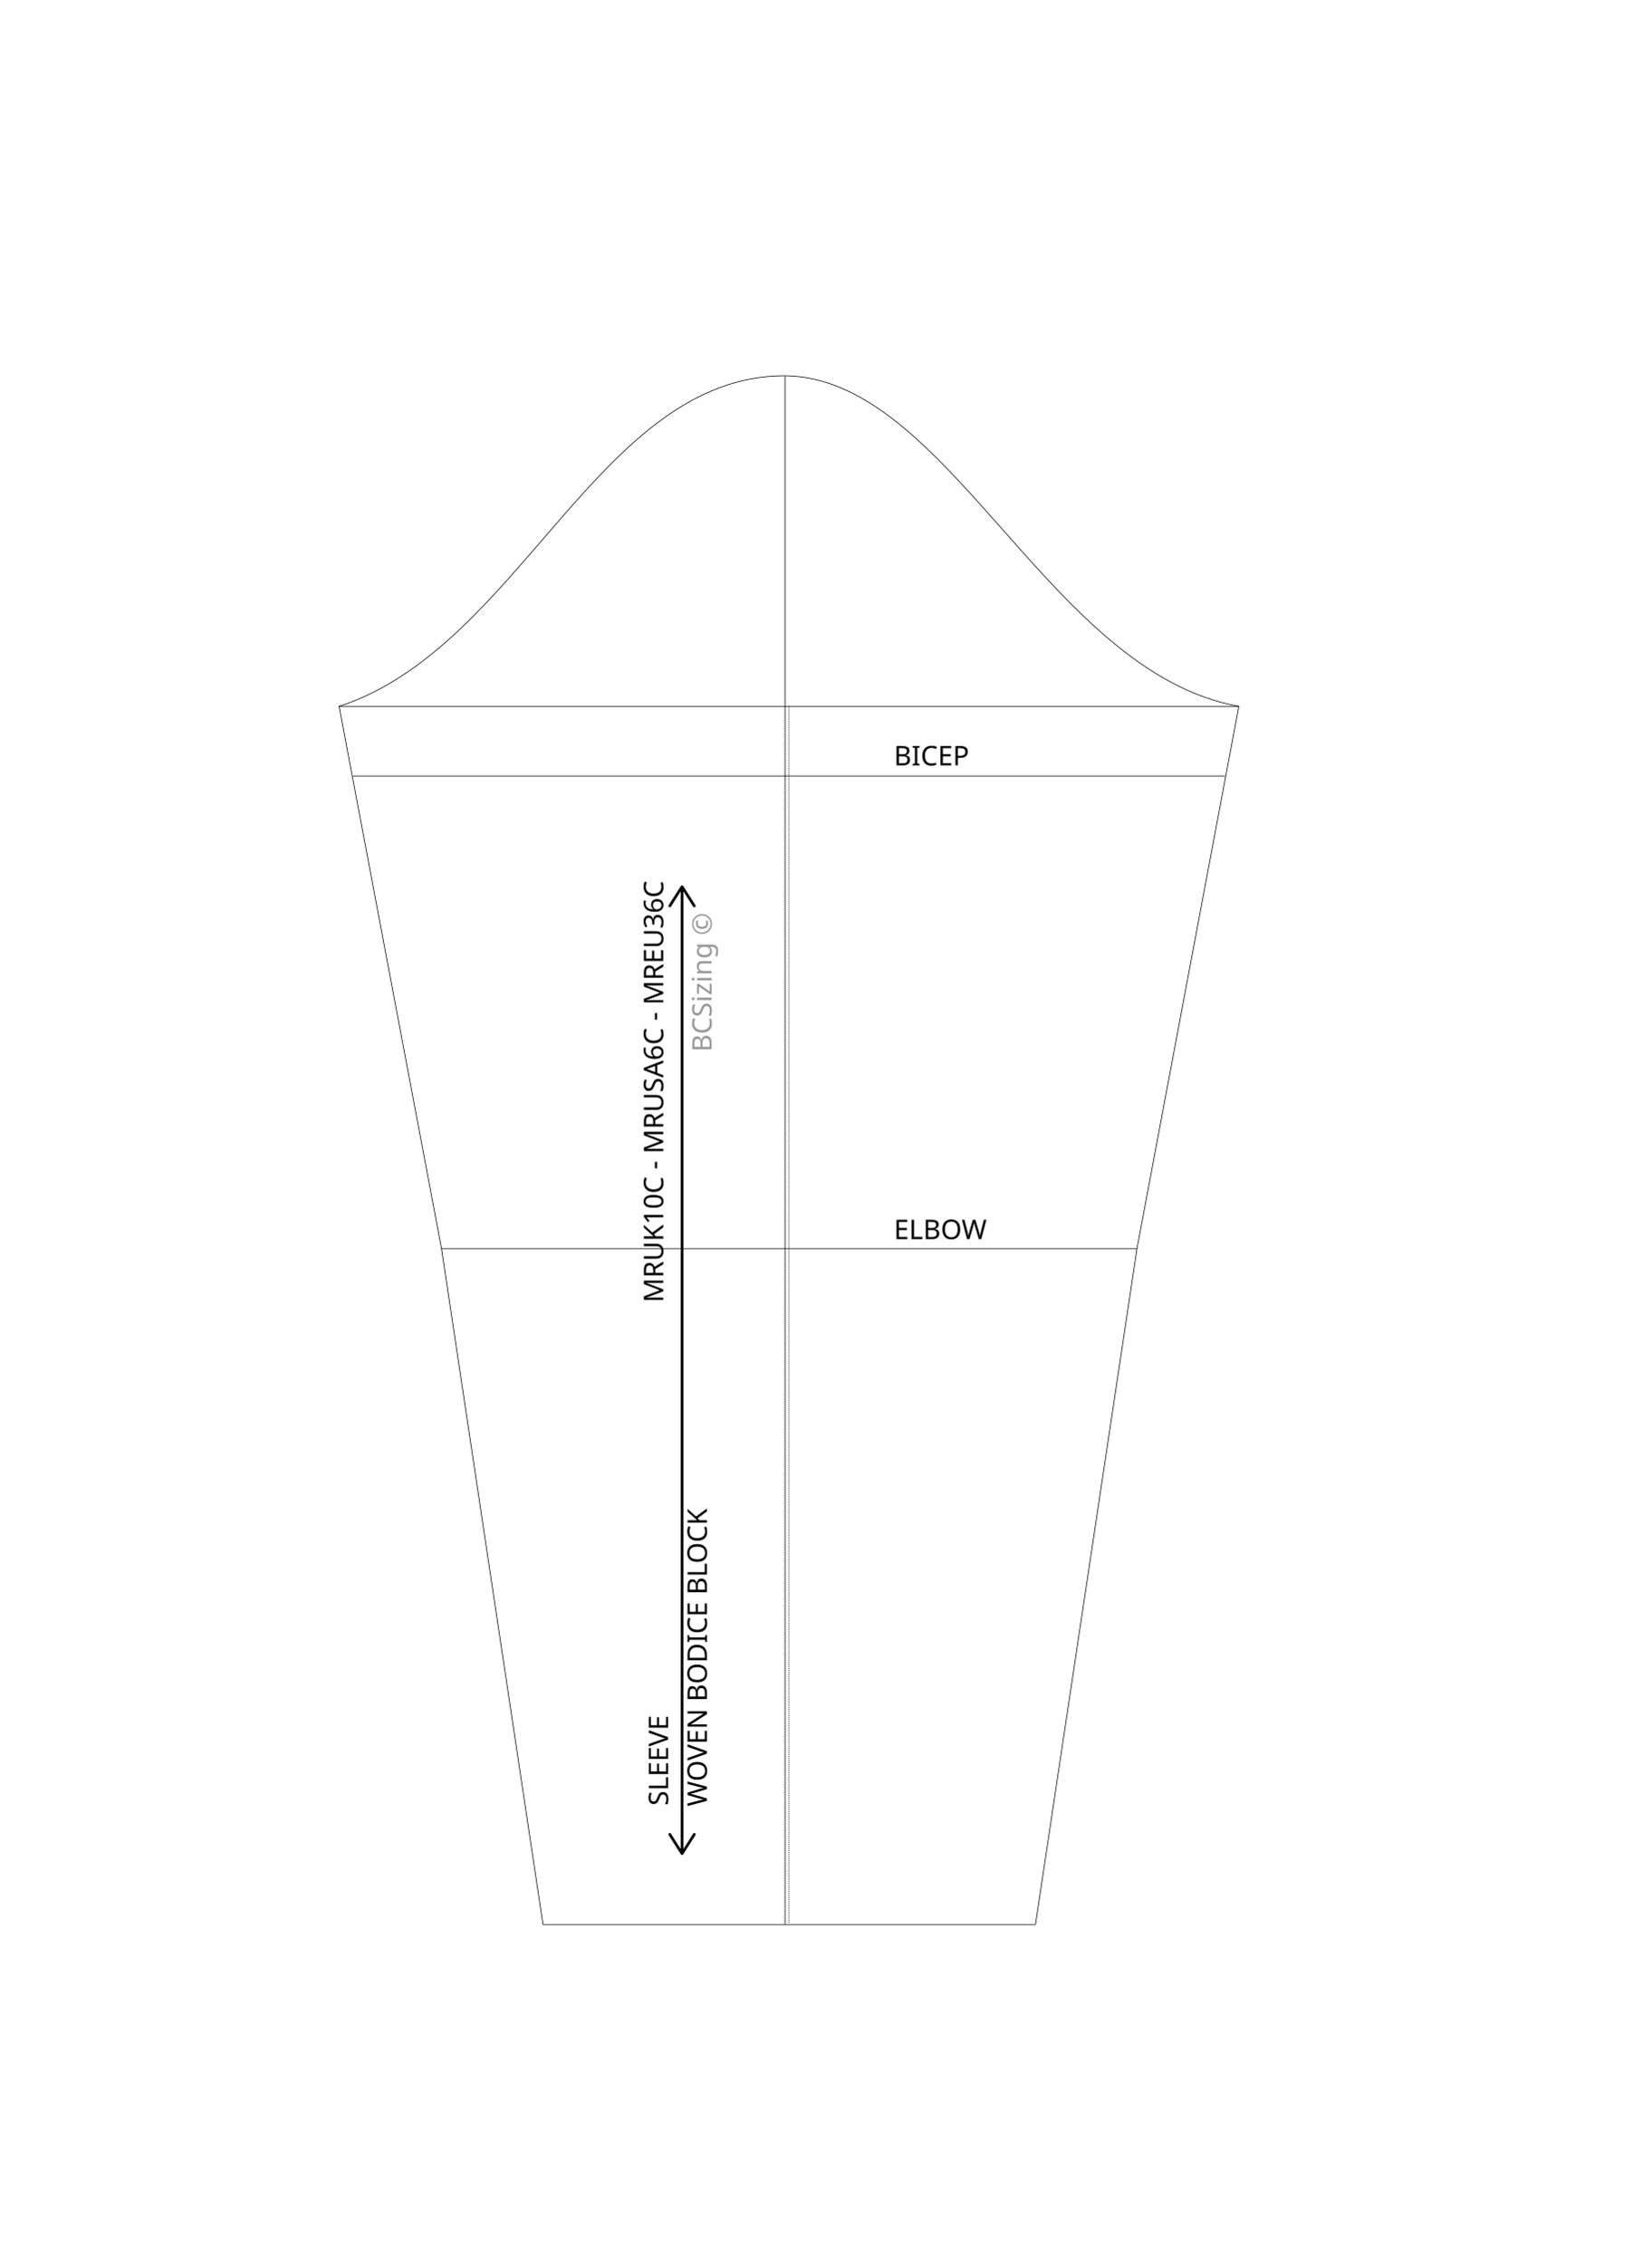
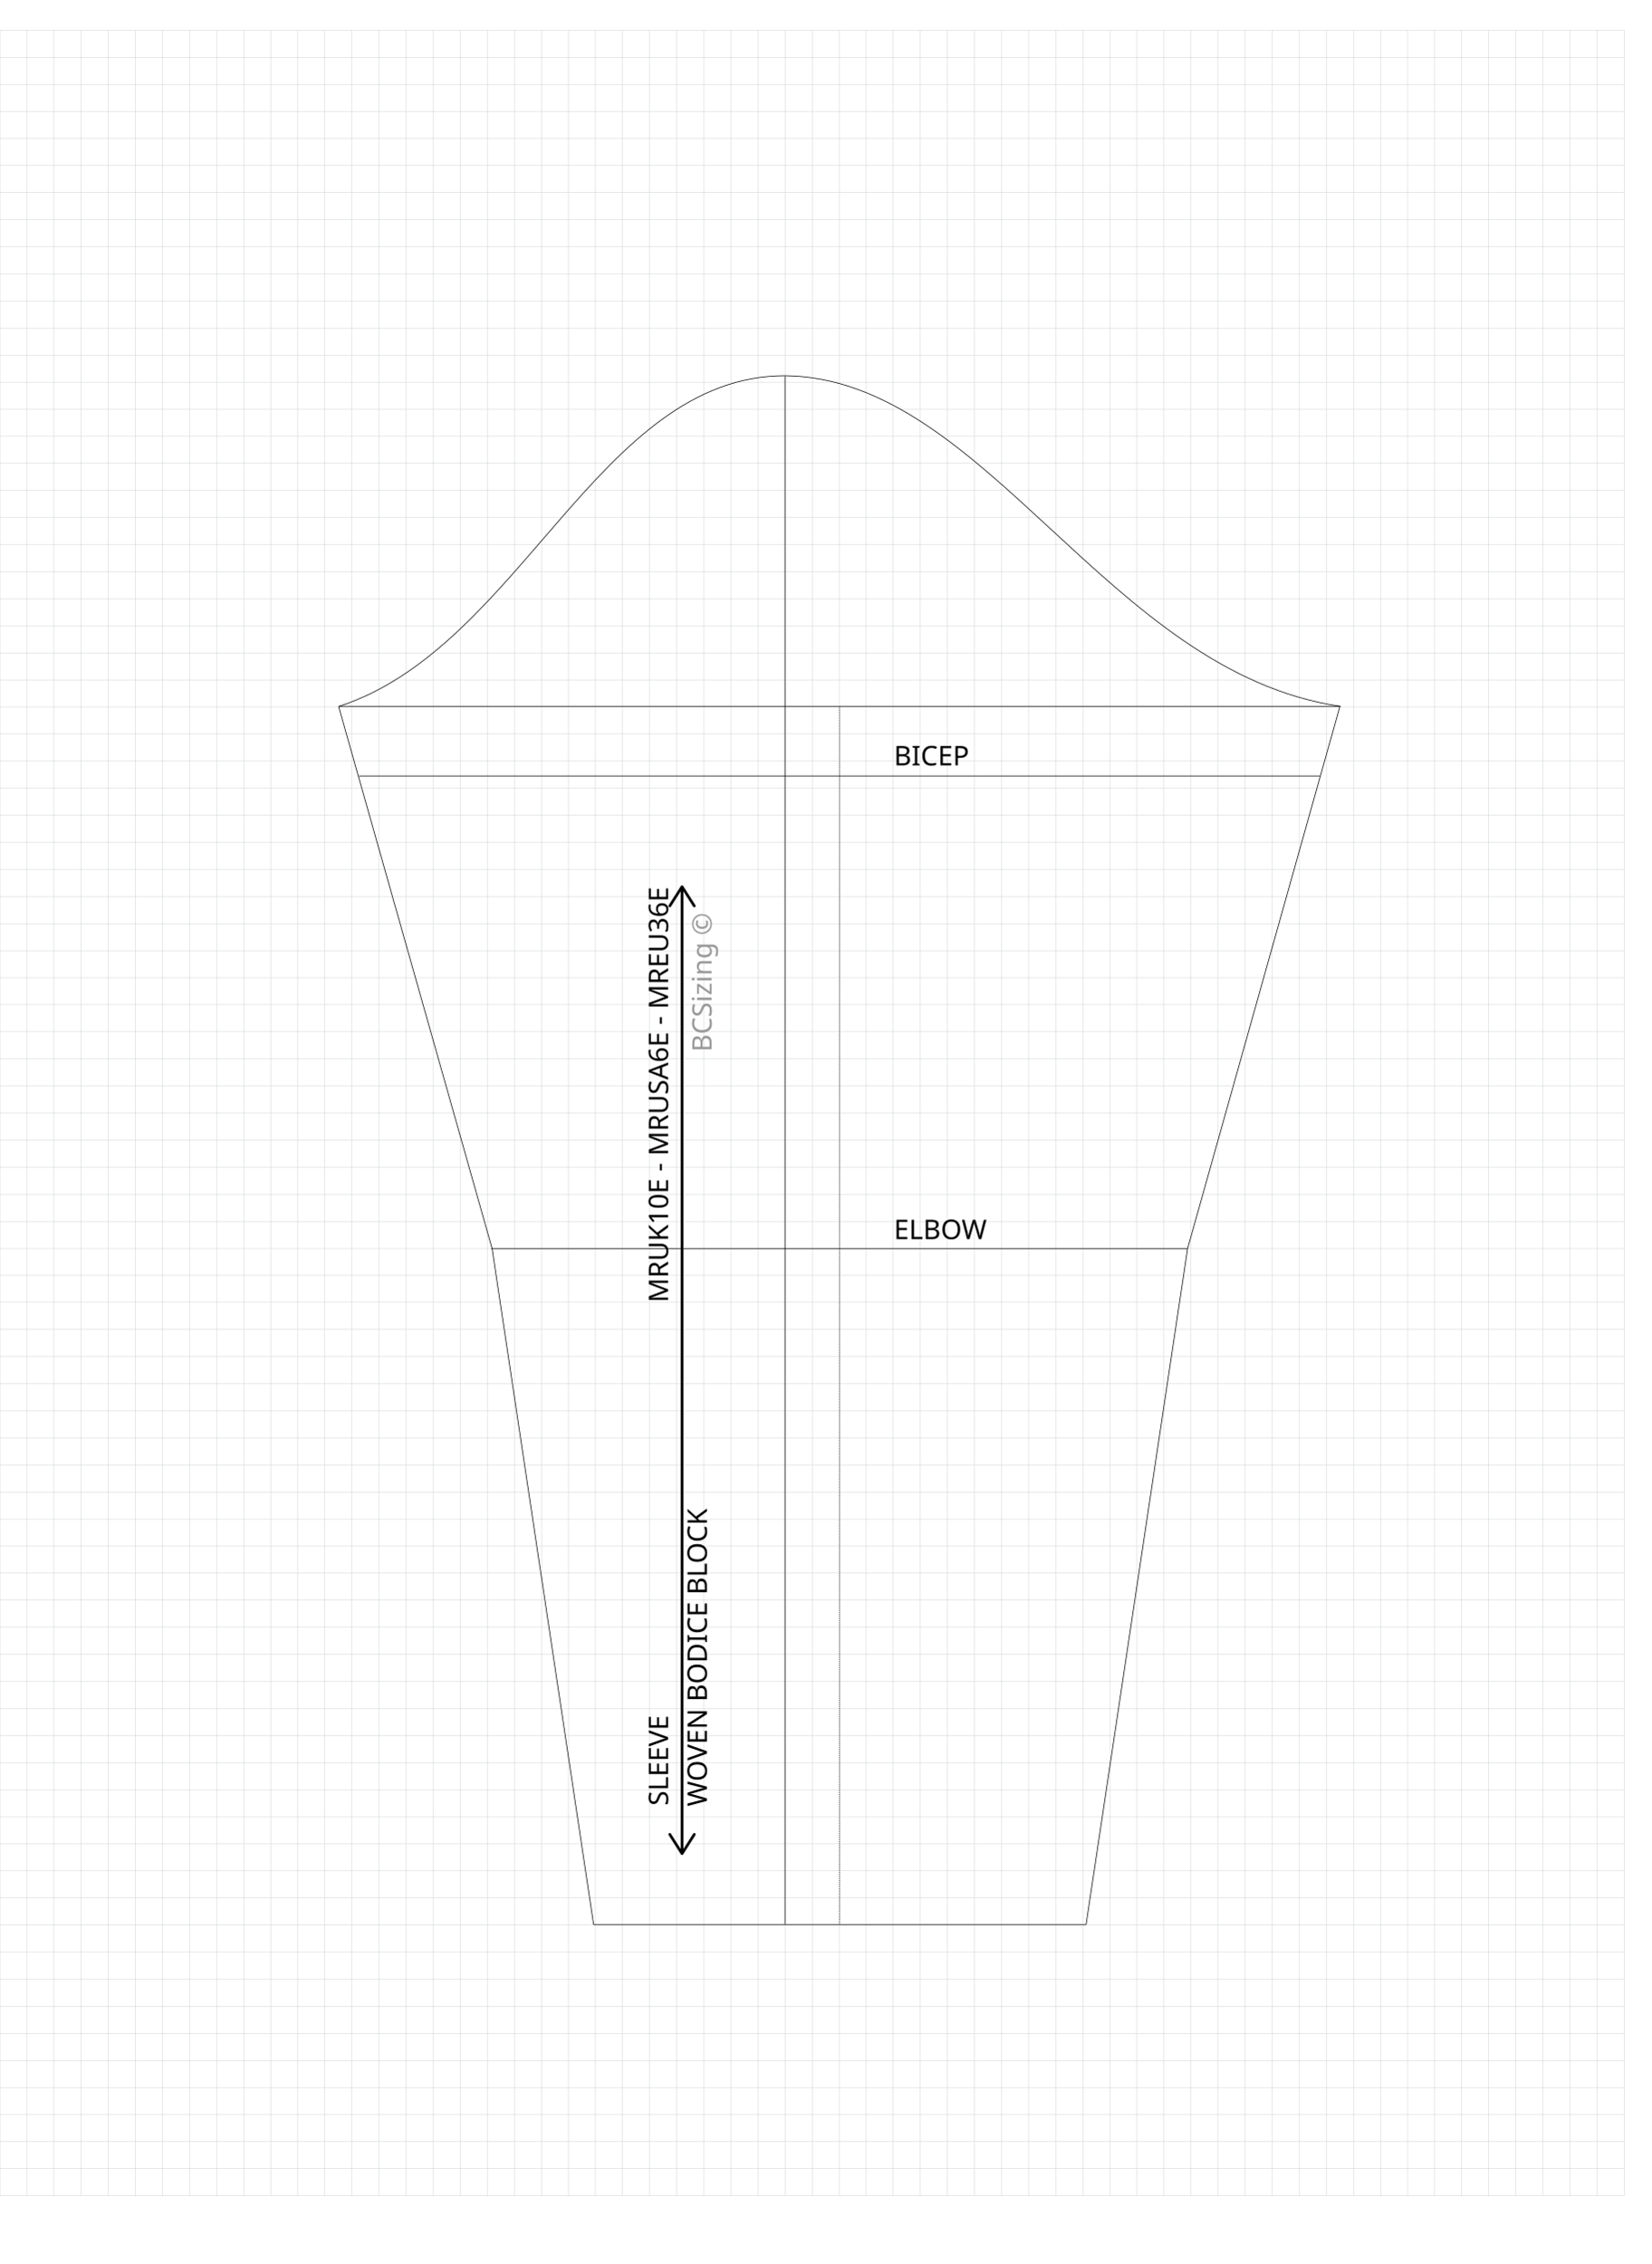
<svg xmlns="http://www.w3.org/2000/svg" version="1.1" id="Layer_1" x="0px" y="0px" width="1729.13px" height="2369.76px" viewBox="0 0 1729.13 2369.76" enable-background="new 0 0 1729.13 2369.76" xml:space="preserve">
  <g>
-     <line fill="none" stroke="#000000" stroke-width="0.709" stroke-miterlimit="10" x1="822" y1="2014.928" x2="822" y2="393.792" />
-     <line fill="none" stroke="#000000" stroke-width="0.709" stroke-miterlimit="10" x1="355.025" y1="739.591" x2="1297.339" y2="739.591" />
-     <line fill="none" stroke="#000000" stroke-width="0.709" stroke-miterlimit="10" x1="462.275" y1="1307.375" x2="1190.665" y2="1307.375" />
-     <line fill="none" stroke="#000000" stroke-width="0.709" stroke-miterlimit="10" x1="369.401" y1="812.515" x2="1282.904" y2="812.515" />
-     <line fill="none" stroke="#000000" stroke-width="0.709" stroke-miterlimit="10" x1="568.601" y1="2015.347" x2="1084.339" y2="2015.347" />
+     <rect x="0.004" y="144.999" fill="none" stroke="#D1D3D4" stroke-width="0.283" stroke-miterlimit="10" width="1700.789" height="28.347" />
+     <rect x="0.004" y="31.612" fill="none" stroke="#D1D3D4" stroke-width="0.283" stroke-miterlimit="10" width="1700.789" height="28.347" />
+     <rect x="0.004" y="59.958" fill="none" stroke="#D1D3D4" stroke-width="0.283" stroke-miterlimit="10" width="1700.789" height="28.347" />
+     <rect x="0.004" y="88.305" fill="none" stroke="#D1D3D4" stroke-width="0.283" stroke-miterlimit="10" width="1700.789" height="28.347" />
+     <rect x="0.004" y="116.652" fill="none" stroke="#D1D3D4" stroke-width="0.283" stroke-miterlimit="10" width="1700.789" height="28.347" />
+     <rect x="0.004" y="286.731" fill="none" stroke="#D1D3D4" stroke-width="0.283" stroke-miterlimit="10" width="1700.789" height="28.347" />
+     <rect x="0.004" y="173.345" fill="none" stroke="#D1D3D4" stroke-width="0.283" stroke-miterlimit="10" width="1700.789" height="28.347" />
+     <rect x="0.004" y="201.691" fill="none" stroke="#D1D3D4" stroke-width="0.283" stroke-miterlimit="10" width="1700.789" height="28.347" />
+     <rect x="0.004" y="230.038" fill="none" stroke="#D1D3D4" stroke-width="0.283" stroke-miterlimit="10" width="1700.789" height="28.347" />
+     <rect x="0.004" y="258.385" fill="none" stroke="#D1D3D4" stroke-width="0.283" stroke-miterlimit="10" width="1700.789" height="28.347" />
+     <rect x="0.004" y="428.465" fill="none" stroke="#D1D3D4" stroke-width="0.283" stroke-miterlimit="10" width="1700.789" height="28.347" />
+     <rect x="0.004" y="315.078" fill="none" stroke="#D1D3D4" stroke-width="0.283" stroke-miterlimit="10" width="1700.789" height="28.347" />
+     <rect x="0.004" y="343.425" fill="none" stroke="#D1D3D4" stroke-width="0.283" stroke-miterlimit="10" width="1700.789" height="28.347" />
+     <rect x="0.004" y="371.771" fill="none" stroke="#D1D3D4" stroke-width="0.283" stroke-miterlimit="10" width="1700.789" height="28.347" />
+     <rect x="0.004" y="400.118" fill="none" stroke="#D1D3D4" stroke-width="0.283" stroke-miterlimit="10" width="1700.789" height="28.347" />
+     <rect x="0.004" y="570.198" fill="none" stroke="#D1D3D4" stroke-width="0.283" stroke-miterlimit="10" width="1700.789" height="28.347" />
+     <rect x="0.004" y="456.812" fill="none" stroke="#D1D3D4" stroke-width="0.283" stroke-miterlimit="10" width="1700.789" height="28.347" />
+     <rect x="0.004" y="485.158" fill="none" stroke="#D1D3D4" stroke-width="0.283" stroke-miterlimit="10" width="1700.789" height="28.347" />
+     <rect x="0.004" y="513.505" fill="none" stroke="#D1D3D4" stroke-width="0.283" stroke-miterlimit="10" width="1700.789" height="28.347" />
+     <rect x="0.004" y="541.852" fill="none" stroke="#D1D3D4" stroke-width="0.283" stroke-miterlimit="10" width="1700.789" height="28.347" />
+     <rect x="0.004" y="711.932" fill="none" stroke="#D1D3D4" stroke-width="0.283" stroke-miterlimit="10" width="1700.789" height="28.347" />
+     <rect x="0.004" y="598.545" fill="none" stroke="#D1D3D4" stroke-width="0.283" stroke-miterlimit="10" width="1700.789" height="28.347" />
+     <rect x="0.004" y="626.892" fill="none" stroke="#D1D3D4" stroke-width="0.283" stroke-miterlimit="10" width="1700.789" height="28.347" />
+     <rect x="0.004" y="655.238" fill="none" stroke="#D1D3D4" stroke-width="0.283" stroke-miterlimit="10" width="1700.789" height="28.347" />
+     <rect x="0.004" y="683.585" fill="none" stroke="#D1D3D4" stroke-width="0.283" stroke-miterlimit="10" width="1700.789" height="28.347" />
+     <rect x="0.004" y="853.665" fill="none" stroke="#D1D3D4" stroke-width="0.283" stroke-miterlimit="10" width="1700.789" height="28.347" />
+     <rect x="0.004" y="740.278" fill="none" stroke="#D1D3D4" stroke-width="0.283" stroke-miterlimit="10" width="1700.789" height="28.347" />
+     <rect x="0.004" y="768.625" fill="none" stroke="#D1D3D4" stroke-width="0.283" stroke-miterlimit="10" width="1700.789" height="28.347" />
+     <rect x="0.004" y="796.972" fill="none" stroke="#D1D3D4" stroke-width="0.283" stroke-miterlimit="10" width="1700.789" height="28.347" />
+     <rect x="0.004" y="825.318" fill="none" stroke="#D1D3D4" stroke-width="0.283" stroke-miterlimit="10" width="1700.789" height="28.347" />
+     <rect x="0.004" y="995.398" fill="none" stroke="#D1D3D4" stroke-width="0.283" stroke-miterlimit="10" width="1700.789" height="28.347" />
+     <rect x="0.004" y="882.012" fill="none" stroke="#D1D3D4" stroke-width="0.283" stroke-miterlimit="10" width="1700.789" height="28.347" />
+     <rect x="0.004" y="910.358" fill="none" stroke="#D1D3D4" stroke-width="0.283" stroke-miterlimit="10" width="1700.789" height="28.347" />
+     <rect x="0.004" y="938.705" fill="none" stroke="#D1D3D4" stroke-width="0.283" stroke-miterlimit="10" width="1700.789" height="28.347" />
+     <rect x="0.004" y="967.052" fill="none" stroke="#D1D3D4" stroke-width="0.283" stroke-miterlimit="10" width="1700.789" height="28.347" />
+     <rect x="0.004" y="1137.132" fill="none" stroke="#D1D3D4" stroke-width="0.283" stroke-miterlimit="10" width="1700.789" height="28.347" />
+     <rect x="0.004" y="1023.745" fill="none" stroke="#D1D3D4" stroke-width="0.283" stroke-miterlimit="10" width="1700.789" height="28.347" />
+     <rect x="0.004" y="1052.092" fill="none" stroke="#D1D3D4" stroke-width="0.283" stroke-miterlimit="10" width="1700.789" height="28.347" />
+     <rect x="0.004" y="1080.438" fill="none" stroke="#D1D3D4" stroke-width="0.283" stroke-miterlimit="10" width="1700.789" height="28.347" />
+     <rect x="0.004" y="1108.785" fill="none" stroke="#D1D3D4" stroke-width="0.283" stroke-miterlimit="10" width="1700.789" height="28.347" />
+     <rect x="0.004" y="1278.859" fill="none" stroke="#D1D3D4" stroke-width="0.283" stroke-miterlimit="10" width="1700.789" height="28.346" />
+     <rect x="0.004" y="1165.472" fill="none" stroke="#D1D3D4" stroke-width="0.283" stroke-miterlimit="10" width="1700.789" height="28.346" />
+     <rect x="0.004" y="1193.817" fill="none" stroke="#D1D3D4" stroke-width="0.283" stroke-miterlimit="10" width="1700.789" height="28.349" />
+     <rect x="0.004" y="1222.166" fill="none" stroke="#D1D3D4" stroke-width="0.283" stroke-miterlimit="10" width="1700.789" height="28.346" />
+     <rect x="0.004" y="1250.512" fill="none" stroke="#D1D3D4" stroke-width="0.283" stroke-miterlimit="10" width="1700.789" height="28.348" />
+     <rect x="0.004" y="1420.592" fill="none" stroke="#D1D3D4" stroke-width="0.283" stroke-miterlimit="10" width="1700.789" height="28.346" />
+     <rect x="0.004" y="1307.205" fill="none" stroke="#D1D3D4" stroke-width="0.283" stroke-miterlimit="10" width="1700.789" height="28.346" />
+     <rect x="0.004" y="1335.551" fill="none" stroke="#D1D3D4" stroke-width="0.283" stroke-miterlimit="10" width="1700.789" height="28.348" />
+     <rect x="0.004" y="1363.898" fill="none" stroke="#D1D3D4" stroke-width="0.283" stroke-miterlimit="10" width="1700.789" height="28.346" />
+     <rect x="0.004" y="1392.244" fill="none" stroke="#D1D3D4" stroke-width="0.283" stroke-miterlimit="10" width="1700.789" height="28.348" />
+     <rect x="0.004" y="1562.326" fill="none" stroke="#D1D3D4" stroke-width="0.283" stroke-miterlimit="10" width="1700.789" height="28.346" />
+     <rect x="0.004" y="1448.939" fill="none" stroke="#D1D3D4" stroke-width="0.283" stroke-miterlimit="10" width="1700.789" height="28.346" />
+     <rect x="0.004" y="1477.285" fill="none" stroke="#D1D3D4" stroke-width="0.283" stroke-miterlimit="10" width="1700.789" height="28.348" />
+     <rect x="0.004" y="1505.633" fill="none" stroke="#D1D3D4" stroke-width="0.283" stroke-miterlimit="10" width="1700.789" height="28.346" />
+     <rect x="0.004" y="1533.979" fill="none" stroke="#D1D3D4" stroke-width="0.283" stroke-miterlimit="10" width="1700.789" height="28.348" />
+     <rect x="0.003" y="1704.059" fill="none" stroke="#D1D3D4" stroke-width="0.283" stroke-miterlimit="10" width="1700.79" height="28.346" />
+     <rect x="0.004" y="1590.672" fill="none" stroke="#D1D3D4" stroke-width="0.283" stroke-miterlimit="10" width="1700.789" height="28.346" />
+     <rect x="0.004" y="1619.018" fill="none" stroke="#D1D3D4" stroke-width="0.283" stroke-miterlimit="10" width="1700.789" height="28.348" />
+     <rect x="0.004" y="1647.365" fill="none" stroke="#D1D3D4" stroke-width="0.283" stroke-miterlimit="10" width="1700.789" height="28.346" />
+     <rect x="0.004" y="1675.711" fill="none" stroke="#D1D3D4" stroke-width="0.283" stroke-miterlimit="10" width="1700.789" height="28.348" />
+     <rect x="0.004" y="1845.791" fill="none" stroke="#D1D3D4" stroke-width="0.283" stroke-miterlimit="10" width="1700.789" height="28.346" />
+     <rect x="0.004" y="1732.404" fill="none" stroke="#D1D3D4" stroke-width="0.283" stroke-miterlimit="10" width="1700.789" height="28.346" />
+     <rect x="0.004" y="1760.75" fill="none" stroke="#D1D3D4" stroke-width="0.283" stroke-miterlimit="10" width="1700.789" height="28.348" />
+     <rect x="0.004" y="1789.098" fill="none" stroke="#D1D3D4" stroke-width="0.283" stroke-miterlimit="10" width="1700.789" height="28.346" />
+     <rect x="0.004" y="1817.443" fill="none" stroke="#D1D3D4" stroke-width="0.283" stroke-miterlimit="10" width="1700.789" height="28.348" />
+     <rect x="0.004" y="1987.523" fill="none" stroke="#D1D3D4" stroke-width="0.283" stroke-miterlimit="10" width="1700.789" height="28.346" />
+     <rect x="0.004" y="1874.137" fill="none" stroke="#D1D3D4" stroke-width="0.283" stroke-miterlimit="10" width="1700.789" height="28.346" />
+     <rect x="0.004" y="1902.482" fill="none" stroke="#D1D3D4" stroke-width="0.283" stroke-miterlimit="10" width="1700.789" height="28.348" />
+     <rect x="0.004" y="1930.83" fill="none" stroke="#D1D3D4" stroke-width="0.283" stroke-miterlimit="10" width="1700.789" height="28.346" />
+     <rect x="0.004" y="1959.176" fill="none" stroke="#D1D3D4" stroke-width="0.283" stroke-miterlimit="10" width="1700.789" height="28.348" />
+     <rect x="0.004" y="2129.256" fill="none" stroke="#D1D3D4" stroke-width="0.283" stroke-miterlimit="10" width="1700.789" height="28.346" />
+     <rect x="0.004" y="2015.869" fill="none" stroke="#D1D3D4" stroke-width="0.283" stroke-miterlimit="10" width="1700.789" height="28.346" />
+     <rect x="0.004" y="2044.215" fill="none" stroke="#D1D3D4" stroke-width="0.283" stroke-miterlimit="10" width="1700.789" height="28.348" />
+     <rect x="0.004" y="2072.562" fill="none" stroke="#D1D3D4" stroke-width="0.283" stroke-miterlimit="10" width="1700.789" height="28.346" />
+     <rect x="0.004" y="2100.908" fill="none" stroke="#D1D3D4" stroke-width="0.283" stroke-miterlimit="10" width="1700.789" height="28.348" />
+     <rect x="0.004" y="2270.988" fill="none" stroke="#D1D3D4" stroke-width="0.283" stroke-miterlimit="10" width="1700.789" height="28.346" />
+     <rect x="0.004" y="2157.602" fill="none" stroke="#D1D3D4" stroke-width="0.283" stroke-miterlimit="10" width="1700.789" height="28.346" />
+     <rect x="0.004" y="2185.947" fill="none" stroke="#D1D3D4" stroke-width="0.283" stroke-miterlimit="10" width="1700.789" height="28.348" />
+     <rect x="0.004" y="2214.295" fill="none" stroke="#D1D3D4" stroke-width="0.283" stroke-miterlimit="10" width="1700.789" height="28.346" />
+     <rect x="0.004" y="2242.641" fill="none" stroke="#D1D3D4" stroke-width="0.283" stroke-miterlimit="10" width="1700.789" height="28.348" />
+     <rect x="113.39" y="31.617" fill="none" stroke="#D1D3D4" stroke-width="0.283" stroke-miterlimit="10" width="28.347" height="2267.717" />
+     <rect x="0.003" y="31.616" fill="none" stroke="#D1D3D4" stroke-width="0.283" stroke-miterlimit="10" width="28.347" height="2267.716" />
+     <rect x="28.35" y="31.617" fill="none" stroke="#D1D3D4" stroke-width="0.283" stroke-miterlimit="10" width="28.347" height="2267.717" />
+     <rect x="56.697" y="31.617" fill="none" stroke="#D1D3D4" stroke-width="0.283" stroke-miterlimit="10" width="28.347" height="2267.717" />
+     <rect x="85.043" y="31.617" fill="none" stroke="#D1D3D4" stroke-width="0.283" stroke-miterlimit="10" width="28.347" height="2267.717" />
+     <rect x="255.124" y="31.617" fill="none" stroke="#D1D3D4" stroke-width="0.283" stroke-miterlimit="10" width="28.346" height="2267.717" />
+     <rect x="141.737" y="31.617" fill="none" stroke="#D1D3D4" stroke-width="0.283" stroke-miterlimit="10" width="28.346" height="2267.717" />
+     <rect x="170.083" y="31.617" fill="none" stroke="#D1D3D4" stroke-width="0.283" stroke-miterlimit="10" width="28.348" height="2267.717" />
+     <rect x="198.43" y="31.617" fill="none" stroke="#D1D3D4" stroke-width="0.283" stroke-miterlimit="10" width="28.346" height="2267.717" />
+     <rect x="226.776" y="31.617" fill="none" stroke="#D1D3D4" stroke-width="0.283" stroke-miterlimit="10" width="28.348" height="2267.717" />
+     <rect x="396.856" y="31.617" fill="none" stroke="#D1D3D4" stroke-width="0.283" stroke-miterlimit="10" width="28.348" height="2267.717" />
+     <rect x="283.469" y="31.617" fill="none" stroke="#D1D3D4" stroke-width="0.283" stroke-miterlimit="10" width="28.348" height="2267.717" />
+     <rect x="311.817" y="31.617" fill="none" stroke="#D1D3D4" stroke-width="0.283" stroke-miterlimit="10" width="28.346" height="2267.717" />
+     <rect x="340.163" y="31.617" fill="none" stroke="#D1D3D4" stroke-width="0.283" stroke-miterlimit="10" width="28.348" height="2267.717" />
+     <rect x="368.51" y="31.617" fill="none" stroke="#D1D3D4" stroke-width="0.283" stroke-miterlimit="10" width="28.346" height="2267.717" />
+     <rect x="538.59" y="31.617" fill="none" stroke="#D1D3D4" stroke-width="0.283" stroke-miterlimit="10" width="28.346" height="2267.717" />
+     <rect x="425.204" y="31.617" fill="none" stroke="#D1D3D4" stroke-width="0.283" stroke-miterlimit="10" width="28.346" height="2267.717" />
+     <rect x="453.549" y="31.617" fill="none" stroke="#D1D3D4" stroke-width="0.283" stroke-miterlimit="10" width="28.348" height="2267.717" />
+     <rect x="481.897" y="31.617" fill="none" stroke="#D1D3D4" stroke-width="0.283" stroke-miterlimit="10" width="28.346" height="2267.717" />
+     <rect x="510.243" y="31.617" fill="none" stroke="#D1D3D4" stroke-width="0.283" stroke-miterlimit="10" width="28.348" height="2267.717" />
+     <rect x="680.323" y="31.617" fill="none" stroke="#D1D3D4" stroke-width="0.283" stroke-miterlimit="10" width="28.348" height="2267.717" />
+     <rect x="566.936" y="31.617" fill="none" stroke="#D1D3D4" stroke-width="0.283" stroke-miterlimit="10" width="28.348" height="2267.717" />
+     <rect x="595.284" y="31.617" fill="none" stroke="#D1D3D4" stroke-width="0.283" stroke-miterlimit="10" width="28.346" height="2267.717" />
+     <rect x="623.629" y="31.617" fill="none" stroke="#D1D3D4" stroke-width="0.283" stroke-miterlimit="10" width="28.348" height="2267.717" />
+     <rect x="651.977" y="31.617" fill="none" stroke="#D1D3D4" stroke-width="0.283" stroke-miterlimit="10" width="28.346" height="2267.717" />
+     <rect x="822.057" y="31.617" fill="none" stroke="#D1D3D4" stroke-width="0.283" stroke-miterlimit="10" width="28.346" height="2267.717" />
+     <rect x="708.67" y="31.617" fill="none" stroke="#D1D3D4" stroke-width="0.283" stroke-miterlimit="10" width="28.346" height="2267.717" />
+     <rect x="737.016" y="31.617" fill="none" stroke="#D1D3D4" stroke-width="0.283" stroke-miterlimit="10" width="28.348" height="2267.717" />
+     <rect x="765.364" y="31.617" fill="none" stroke="#D1D3D4" stroke-width="0.283" stroke-miterlimit="10" width="28.346" height="2267.717" />
+     <rect x="793.709" y="31.617" fill="none" stroke="#D1D3D4" stroke-width="0.283" stroke-miterlimit="10" width="28.348" height="2267.717" />
+     <rect x="963.789" y="31.617" fill="none" stroke="#D1D3D4" stroke-width="0.283" stroke-miterlimit="10" width="28.348" height="2267.717" />
+     <rect x="850.403" y="31.617" fill="none" stroke="#D1D3D4" stroke-width="0.283" stroke-miterlimit="10" width="28.347" height="2267.717" />
+     <rect x="878.75" y="31.617" fill="none" stroke="#D1D3D4" stroke-width="0.283" stroke-miterlimit="10" width="28.346" height="2267.717" />
+     <rect x="907.096" y="31.617" fill="none" stroke="#D1D3D4" stroke-width="0.283" stroke-miterlimit="10" width="28.348" height="2267.717" />
+     <rect x="935.443" y="31.617" fill="none" stroke="#D1D3D4" stroke-width="0.283" stroke-miterlimit="10" width="28.346" height="2267.717" />
+     <rect x="1105.523" y="31.617" fill="none" stroke="#D1D3D4" stroke-width="0.283" stroke-miterlimit="10" width="28.346" height="2267.717" />
+     <rect x="992.137" y="31.617" fill="none" stroke="#D1D3D4" stroke-width="0.283" stroke-miterlimit="10" width="28.346" height="2267.717" />
+     <rect x="1020.482" y="31.617" fill="none" stroke="#D1D3D4" stroke-width="0.283" stroke-miterlimit="10" width="28.348" height="2267.717" />
+     <rect x="1048.83" y="31.617" fill="none" stroke="#D1D3D4" stroke-width="0.283" stroke-miterlimit="10" width="28.346" height="2267.717" />
+     <rect x="1077.176" y="31.617" fill="none" stroke="#D1D3D4" stroke-width="0.283" stroke-miterlimit="10" width="28.348" height="2267.717" />
+     <rect x="1247.25" y="31.617" fill="none" stroke="#D1D3D4" stroke-width="0.283" stroke-miterlimit="10" width="28.346" height="2267.717" />
+     <rect x="1133.863" y="31.617" fill="none" stroke="#D1D3D4" stroke-width="0.283" stroke-miterlimit="10" width="28.346" height="2267.717" />
+     <rect x="1162.209" y="31.617" fill="none" stroke="#D1D3D4" stroke-width="0.283" stroke-miterlimit="10" width="28.348" height="2267.717" />
+     <rect x="1190.557" y="31.617" fill="none" stroke="#D1D3D4" stroke-width="0.283" stroke-miterlimit="10" width="28.346" height="2267.717" />
+     <rect x="1218.902" y="31.617" fill="none" stroke="#D1D3D4" stroke-width="0.283" stroke-miterlimit="10" width="28.348" height="2267.717" />
+     <rect x="1388.982" y="31.617" fill="none" stroke="#D1D3D4" stroke-width="0.283" stroke-miterlimit="10" width="28.346" height="2267.717" />
+     <rect x="1275.596" y="31.617" fill="none" stroke="#D1D3D4" stroke-width="0.283" stroke-miterlimit="10" width="28.346" height="2267.717" />
+     <rect x="1303.941" y="31.617" fill="none" stroke="#D1D3D4" stroke-width="0.283" stroke-miterlimit="10" width="28.348" height="2267.717" />
+     <rect x="1332.289" y="31.617" fill="none" stroke="#D1D3D4" stroke-width="0.283" stroke-miterlimit="10" width="28.346" height="2267.717" />
+     <rect x="1360.635" y="31.617" fill="none" stroke="#D1D3D4" stroke-width="0.283" stroke-miterlimit="10" width="28.348" height="2267.717" />
+     <rect x="1530.717" y="31.617" fill="none" stroke="#D1D3D4" stroke-width="0.283" stroke-miterlimit="10" width="28.346" height="2267.717" />
+     <rect x="1417.33" y="31.617" fill="none" stroke="#D1D3D4" stroke-width="0.283" stroke-miterlimit="10" width="28.346" height="2267.717" />
+     <rect x="1445.676" y="31.617" fill="none" stroke="#D1D3D4" stroke-width="0.283" stroke-miterlimit="10" width="28.348" height="2267.717" />
+     <rect x="1474.023" y="31.617" fill="none" stroke="#D1D3D4" stroke-width="0.283" stroke-miterlimit="10" width="28.346" height="2267.717" />
+     <rect x="1502.369" y="31.617" fill="none" stroke="#D1D3D4" stroke-width="0.283" stroke-miterlimit="10" width="28.348" height="2267.717" />
+     <rect x="1672.449" y="31.617" fill="none" stroke="#D1D3D4" stroke-width="0.283" stroke-miterlimit="10" width="28.346" height="2267.717" />
+     <rect x="1559.062" y="31.617" fill="none" stroke="#D1D3D4" stroke-width="0.283" stroke-miterlimit="10" width="28.346" height="2267.717" />
+     <rect x="1587.408" y="31.617" fill="none" stroke="#D1D3D4" stroke-width="0.283" stroke-miterlimit="10" width="28.348" height="2267.717" />
+     <rect x="1615.756" y="31.617" fill="none" stroke="#D1D3D4" stroke-width="0.283" stroke-miterlimit="10" width="28.346" height="2267.717" />
+     <rect x="1644.102" y="31.617" fill="none" stroke="#D1D3D4" stroke-width="0.283" stroke-miterlimit="10" width="28.348" height="2267.717" />
+   </g>
+   <line fill="none" stroke="#000000" stroke-width="0.709" stroke-miterlimit="10" x1="822" y1="2014.928" x2="822" y2="393.792" />
+   <line fill="none" stroke="#000000" stroke-width="0.709" stroke-miterlimit="10" x1="355.025" y1="739.591" x2="1403.638" y2="739.591" />
+   <line fill="none" stroke="#000000" stroke-width="0.709" stroke-miterlimit="10" x1="514.352" y1="1307.375" x2="1243.665" y2="1307.375" />
+   <line fill="none" stroke="#000000" stroke-width="0.709" stroke-miterlimit="10" x1="375.857" y1="812.515" x2="1382.1" y2="812.515" />
+   <line fill="none" stroke="#000000" stroke-width="0.709" stroke-miterlimit="10" x1="621.601" y1="2015.347" x2="1137.339" y2="2015.347" />
+   <g>
    <g>
+       <line fill="none" stroke="#000000" stroke-width="2.835" stroke-miterlimit="10" x1="714.197" y1="930.491" x2="714.197" y2="1939.038" />
      <g>
-         <line fill="none" stroke="#000000" stroke-width="2.835" stroke-miterlimit="10" x1="714.197" y1="930.491" x2="714.197" y2="1939.038" />
-         <g>
-           <path d="M699.935,948.667c0,0.468,0.232,0.926,0.656,1.197c0.659,0.42,1.537,0.226,1.958-0.435l11.648-18.291l11.648,18.291      c0.421,0.661,1.298,0.855,1.958,0.435c0.659-0.421,0.85-1.303,0.435-1.958l-12.845-20.167c-0.26-0.409-0.711-0.656-1.196-0.656      s-0.936,0.248-1.196,0.656l-12.845,20.167C700.007,948.142,699.935,948.407,699.935,948.667      C699.935,949.135,699.935,948.407,699.935,948.667z" />
-         </g>
-         <g>
-           <path d="M699.935,1920.862c0-0.468,0.232-0.926,0.656-1.197c0.659-0.421,1.537-0.226,1.958,0.435l11.648,18.291l11.648-18.291      c0.421-0.66,1.298-0.855,1.958-0.435c0.659,0.421,0.85,1.303,0.435,1.957l-12.845,20.168c-0.26,0.408-0.711,0.656-1.196,0.656      s-0.936-0.248-1.196-0.656l-12.845-20.168C700.007,1921.387,699.935,1921.123,699.935,1920.862      C699.935,1920.395,699.935,1921.123,699.935,1920.862z" />
-         </g>
+         <path d="M699.935,948.667c0,0.468,0.232,0.926,0.656,1.197c0.659,0.42,1.537,0.226,1.958-0.435l11.648-18.291l11.648,18.291     c0.421,0.661,1.298,0.855,1.958,0.435c0.659-0.421,0.85-1.303,0.435-1.958l-12.845-20.167c-0.26-0.409-0.711-0.656-1.196-0.656     s-0.936,0.248-1.196,0.656l-12.845,20.167C700.007,948.142,699.935,948.407,699.935,948.667     C699.935,949.135,699.935,948.407,699.935,948.667z" />
+       </g>
+       <g>
+         <path d="M699.935,1920.862c0-0.468,0.232-0.926,0.656-1.197c0.659-0.421,1.537-0.226,1.958,0.435l11.648,18.291l11.648-18.291     c0.421-0.66,1.298-0.855,1.958-0.435c0.659,0.421,0.85,1.303,0.435,1.957l-12.845,20.168c-0.26,0.408-0.711,0.656-1.196,0.656     s-0.936-0.248-1.196-0.656l-12.845-20.168C700.007,1921.387,699.935,1921.123,699.935,1920.862     C699.935,1920.395,699.935,1921.123,699.935,1920.862z" />
      </g>
    </g>
-     <text transform="matrix(0 -1 1 0 694.4966 1363.898)" font-family="'Calibri'" font-size="28.346">MRUK10C - MRUSA6C - MREU36C</text>
-     <text transform="matrix(0 -1 1 0 745.1968 1101.462)" fill="#9A9899" font-family="'Calibri'" font-size="28.346">BCSizing ©</text>
-     <text transform="matrix(0 -1 1 0 699.6182 1890.779)" font-family="'Calibri'" font-size="28.346">SLEEVE</text>
-     <text transform="matrix(0 -1 1 0 740.2183 1891.494)" font-family="'Calibri'" font-size="28.346">WOVEN BODICE BLOCK</text>
-     <text transform="matrix(1 0 0 1 936.0869 1297.491)" font-family="'Calibri'" font-size="28.346">ELBOW</text>
-     <text transform="matrix(1 0 0 1 936.0869 801.4316)" font-family="'Calibri'" font-size="28.346">BICEP</text>
-     <path fill="none" stroke="#000000" stroke-width="0.709" stroke-miterlimit="10" d="M822.037,393.389   c-195.192,0.224-276.782,284.939-467.498,346.373" />
-     <path fill="none" stroke="#000000" stroke-width="0.709" stroke-miterlimit="10" d="M822.037,393.389   c172.25,2.362,275.66,310.367,475.302,346.203" />
-     <line fill="none" stroke="#000000" stroke-width="0.709" stroke-miterlimit="10" stroke-dasharray="0.85" x1="826.218" y1="739.138" x2="826.218" y2="2014.298" />
-     <line fill="none" stroke="#000000" stroke-width="0.709" stroke-miterlimit="10" x1="462.275" y1="1307.375" x2="568.601" y2="2015.347" />
-     <line fill="none" stroke="#000000" stroke-width="0.709" stroke-miterlimit="10" x1="1190.665" y1="1307.375" x2="1084.339" y2="2015.347" />
-     <line fill="none" stroke="#000000" stroke-width="0.709" stroke-miterlimit="10" x1="355.025" y1="739.591" x2="462.275" y2="1307.375" />
-     <line fill="none" stroke="#000000" stroke-width="0.709" stroke-miterlimit="10" x1="1297.339" y1="739.591" x2="1190.665" y2="1307.375" />
  </g>
+   <text transform="matrix(0 -1 1 0 699.6182 1363.898)" font-family="'Calibri'" font-size="28.346">MRUK10E - MRUSA6E - MREU36E</text>
+   <text transform="matrix(0 -1 1 0 745.1968 1101.462)" fill="#9A9899" font-family="'Calibri'" font-size="28.346">BCSizing ©</text>
+   <text transform="matrix(0 -1 1 0 699.6182 1890.779)" font-family="'Calibri'" font-size="28.346">SLEEVE</text>
+   <text transform="matrix(0 -1 1 0 740.2183 1891.494)" font-family="'Calibri'" font-size="28.346">WOVEN BODICE BLOCK</text>
+   <text transform="matrix(1 0 0 1 936.0869 1297.491)" font-family="'Calibri'" font-size="28.346">ELBOW</text>
+   <text transform="matrix(1 0 0 1 936.0869 801.4316)" font-family="'Calibri'" font-size="28.346">BICEP</text>
+   <path fill="none" stroke="#000000" stroke-width="0.709" stroke-miterlimit="10" d="M822.037,393.389  c-195.192,0.224-276.782,284.939-467.498,346.373" />
+   <path fill="none" stroke="#000000" stroke-width="0.709" stroke-miterlimit="10" d="M822.037,393.389  c210.772,2.362,337.31,310.367,581.601,346.203" />
+   <line fill="none" stroke="#000000" stroke-width="0.709" stroke-miterlimit="10" stroke-dasharray="0.85" x1="879.122" y1="739.762" x2="879.122" y2="2014.921" />
+   <line fill="none" stroke="#000000" stroke-width="0.709" stroke-miterlimit="10" x1="515.275" y1="1307.375" x2="621.601" y2="2015.347" />
+   <line fill="none" stroke="#000000" stroke-width="0.709" stroke-miterlimit="10" x1="1243.665" y1="1307.375" x2="1137.339" y2="2015.347" />
+   <line fill="none" stroke="#000000" stroke-width="0.709" stroke-miterlimit="10" x1="354.54" y1="739.762" x2="515.275" y2="1307.375" />
+   <line fill="none" stroke="#000000" stroke-width="0.709" stroke-miterlimit="10" x1="1403.219" y1="739.591" x2="1243.665" y2="1307.375" />
</svg>
